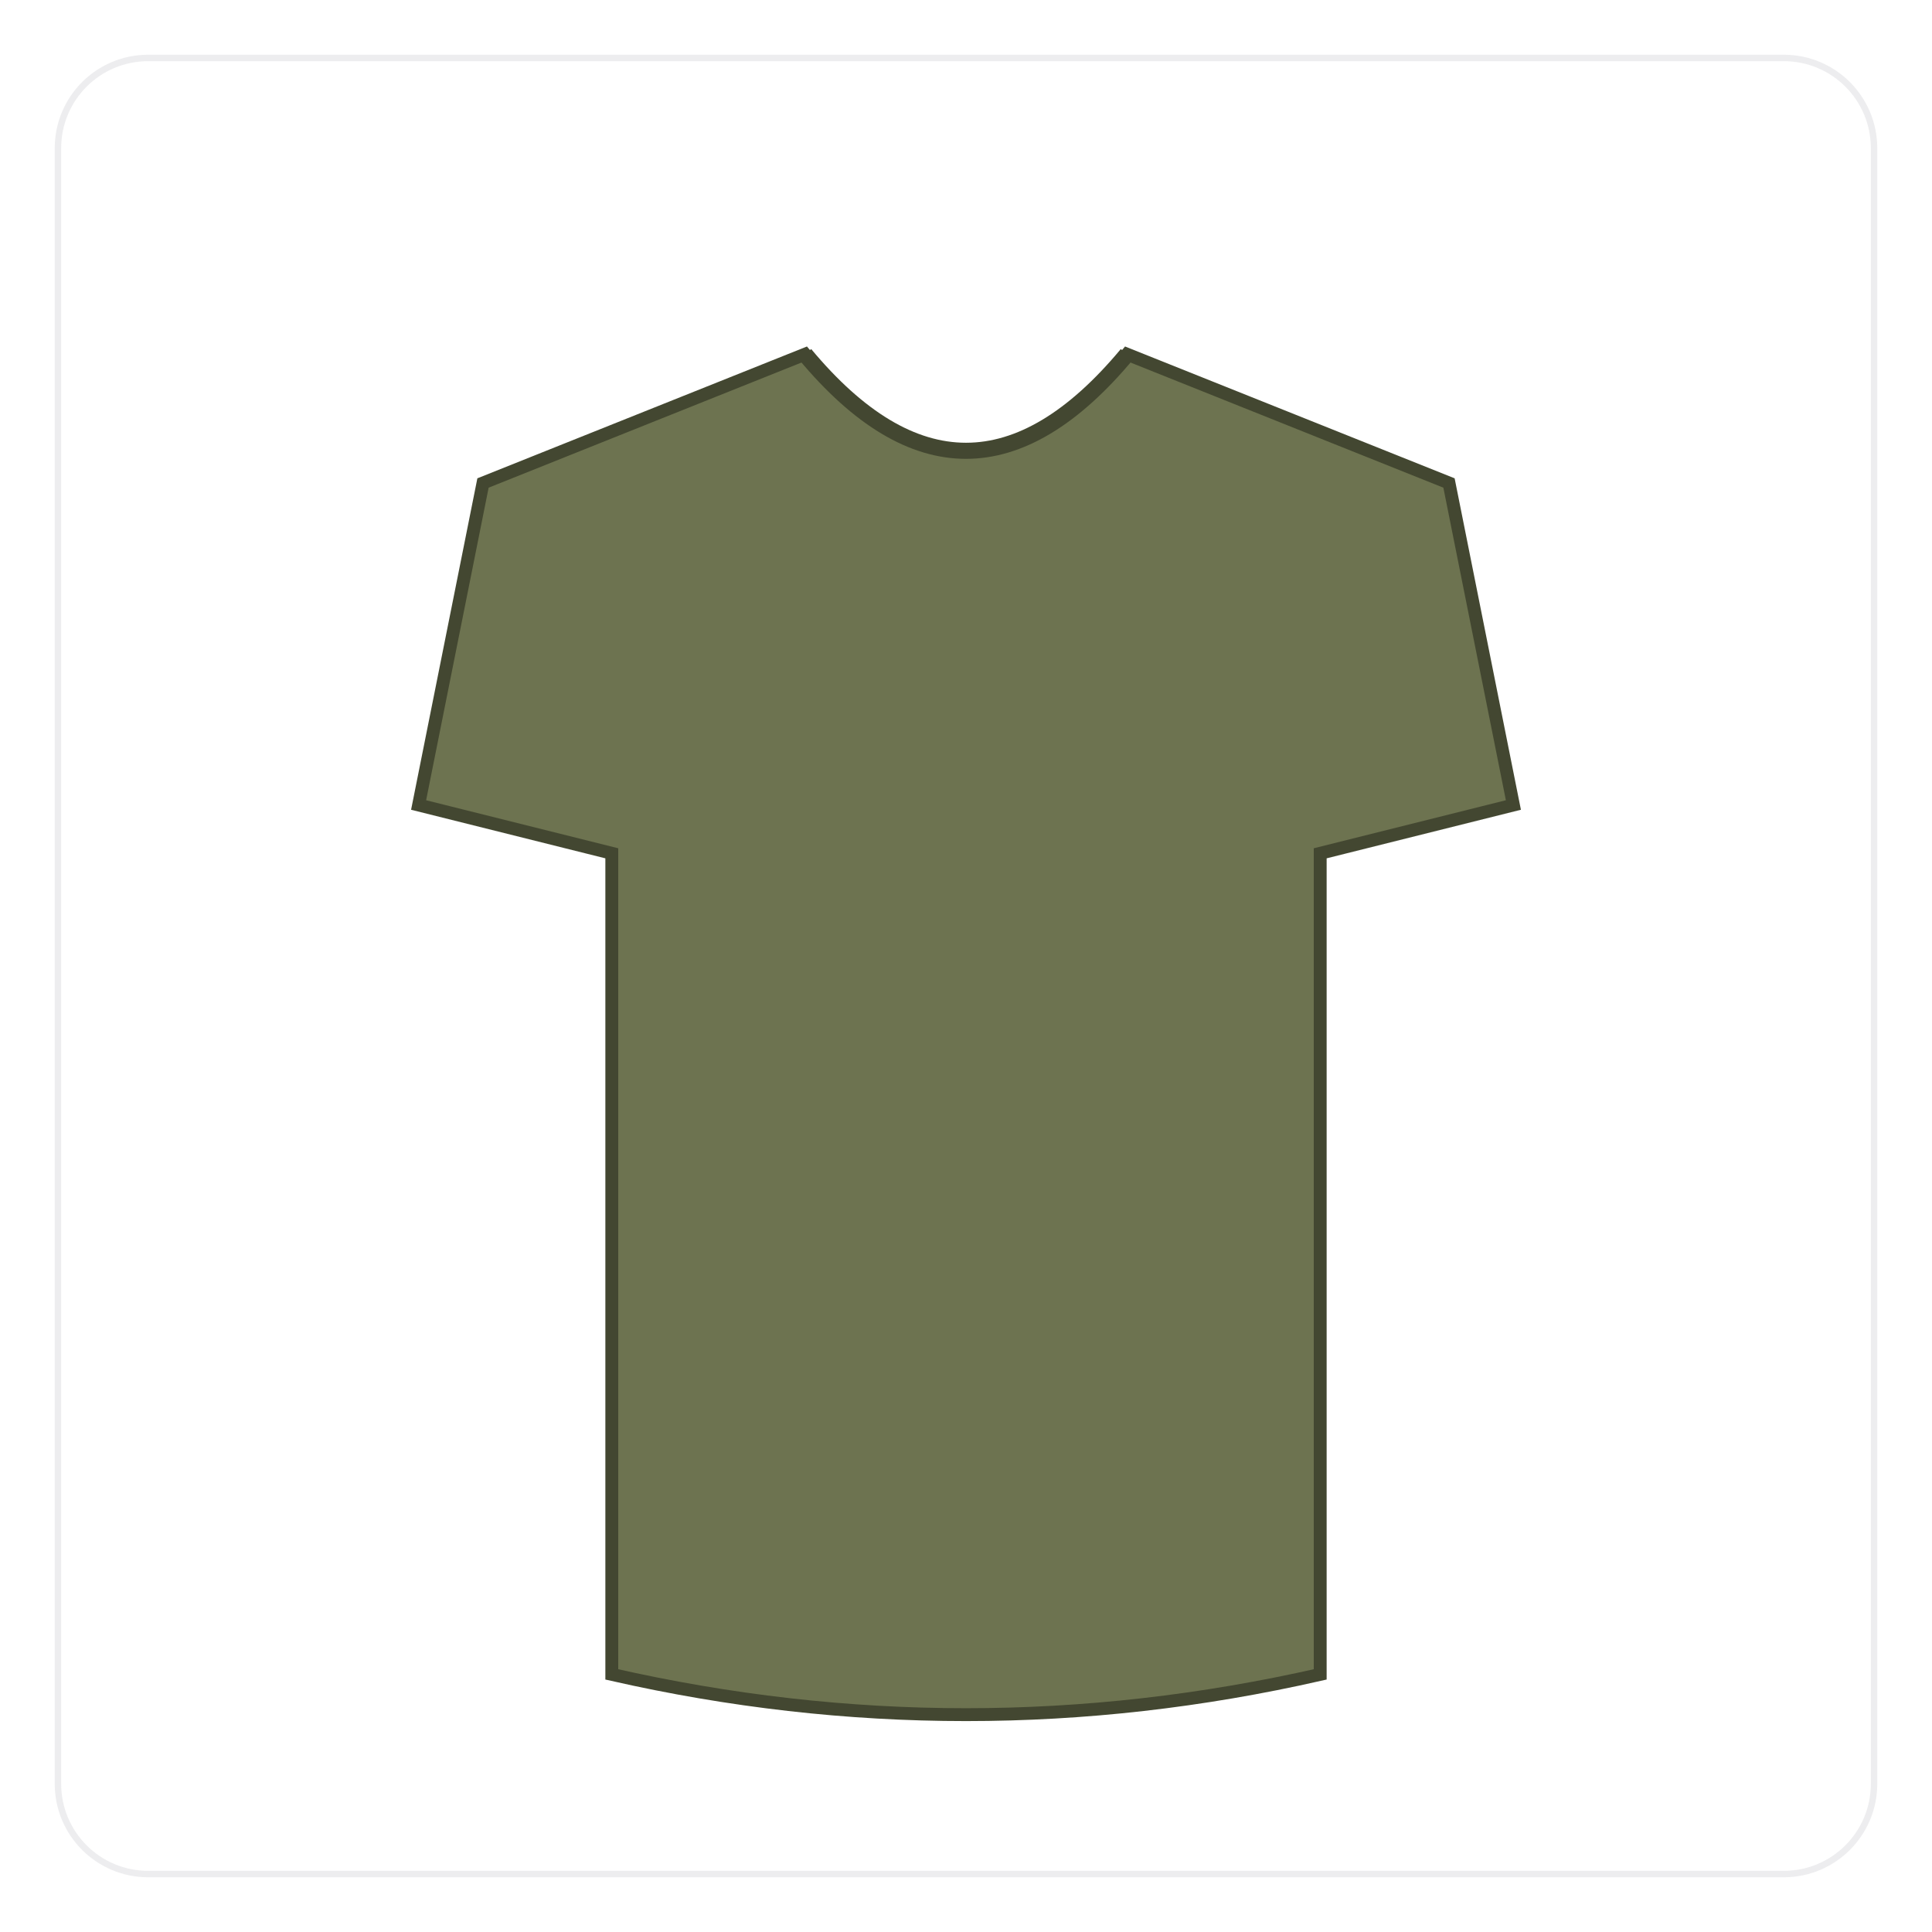
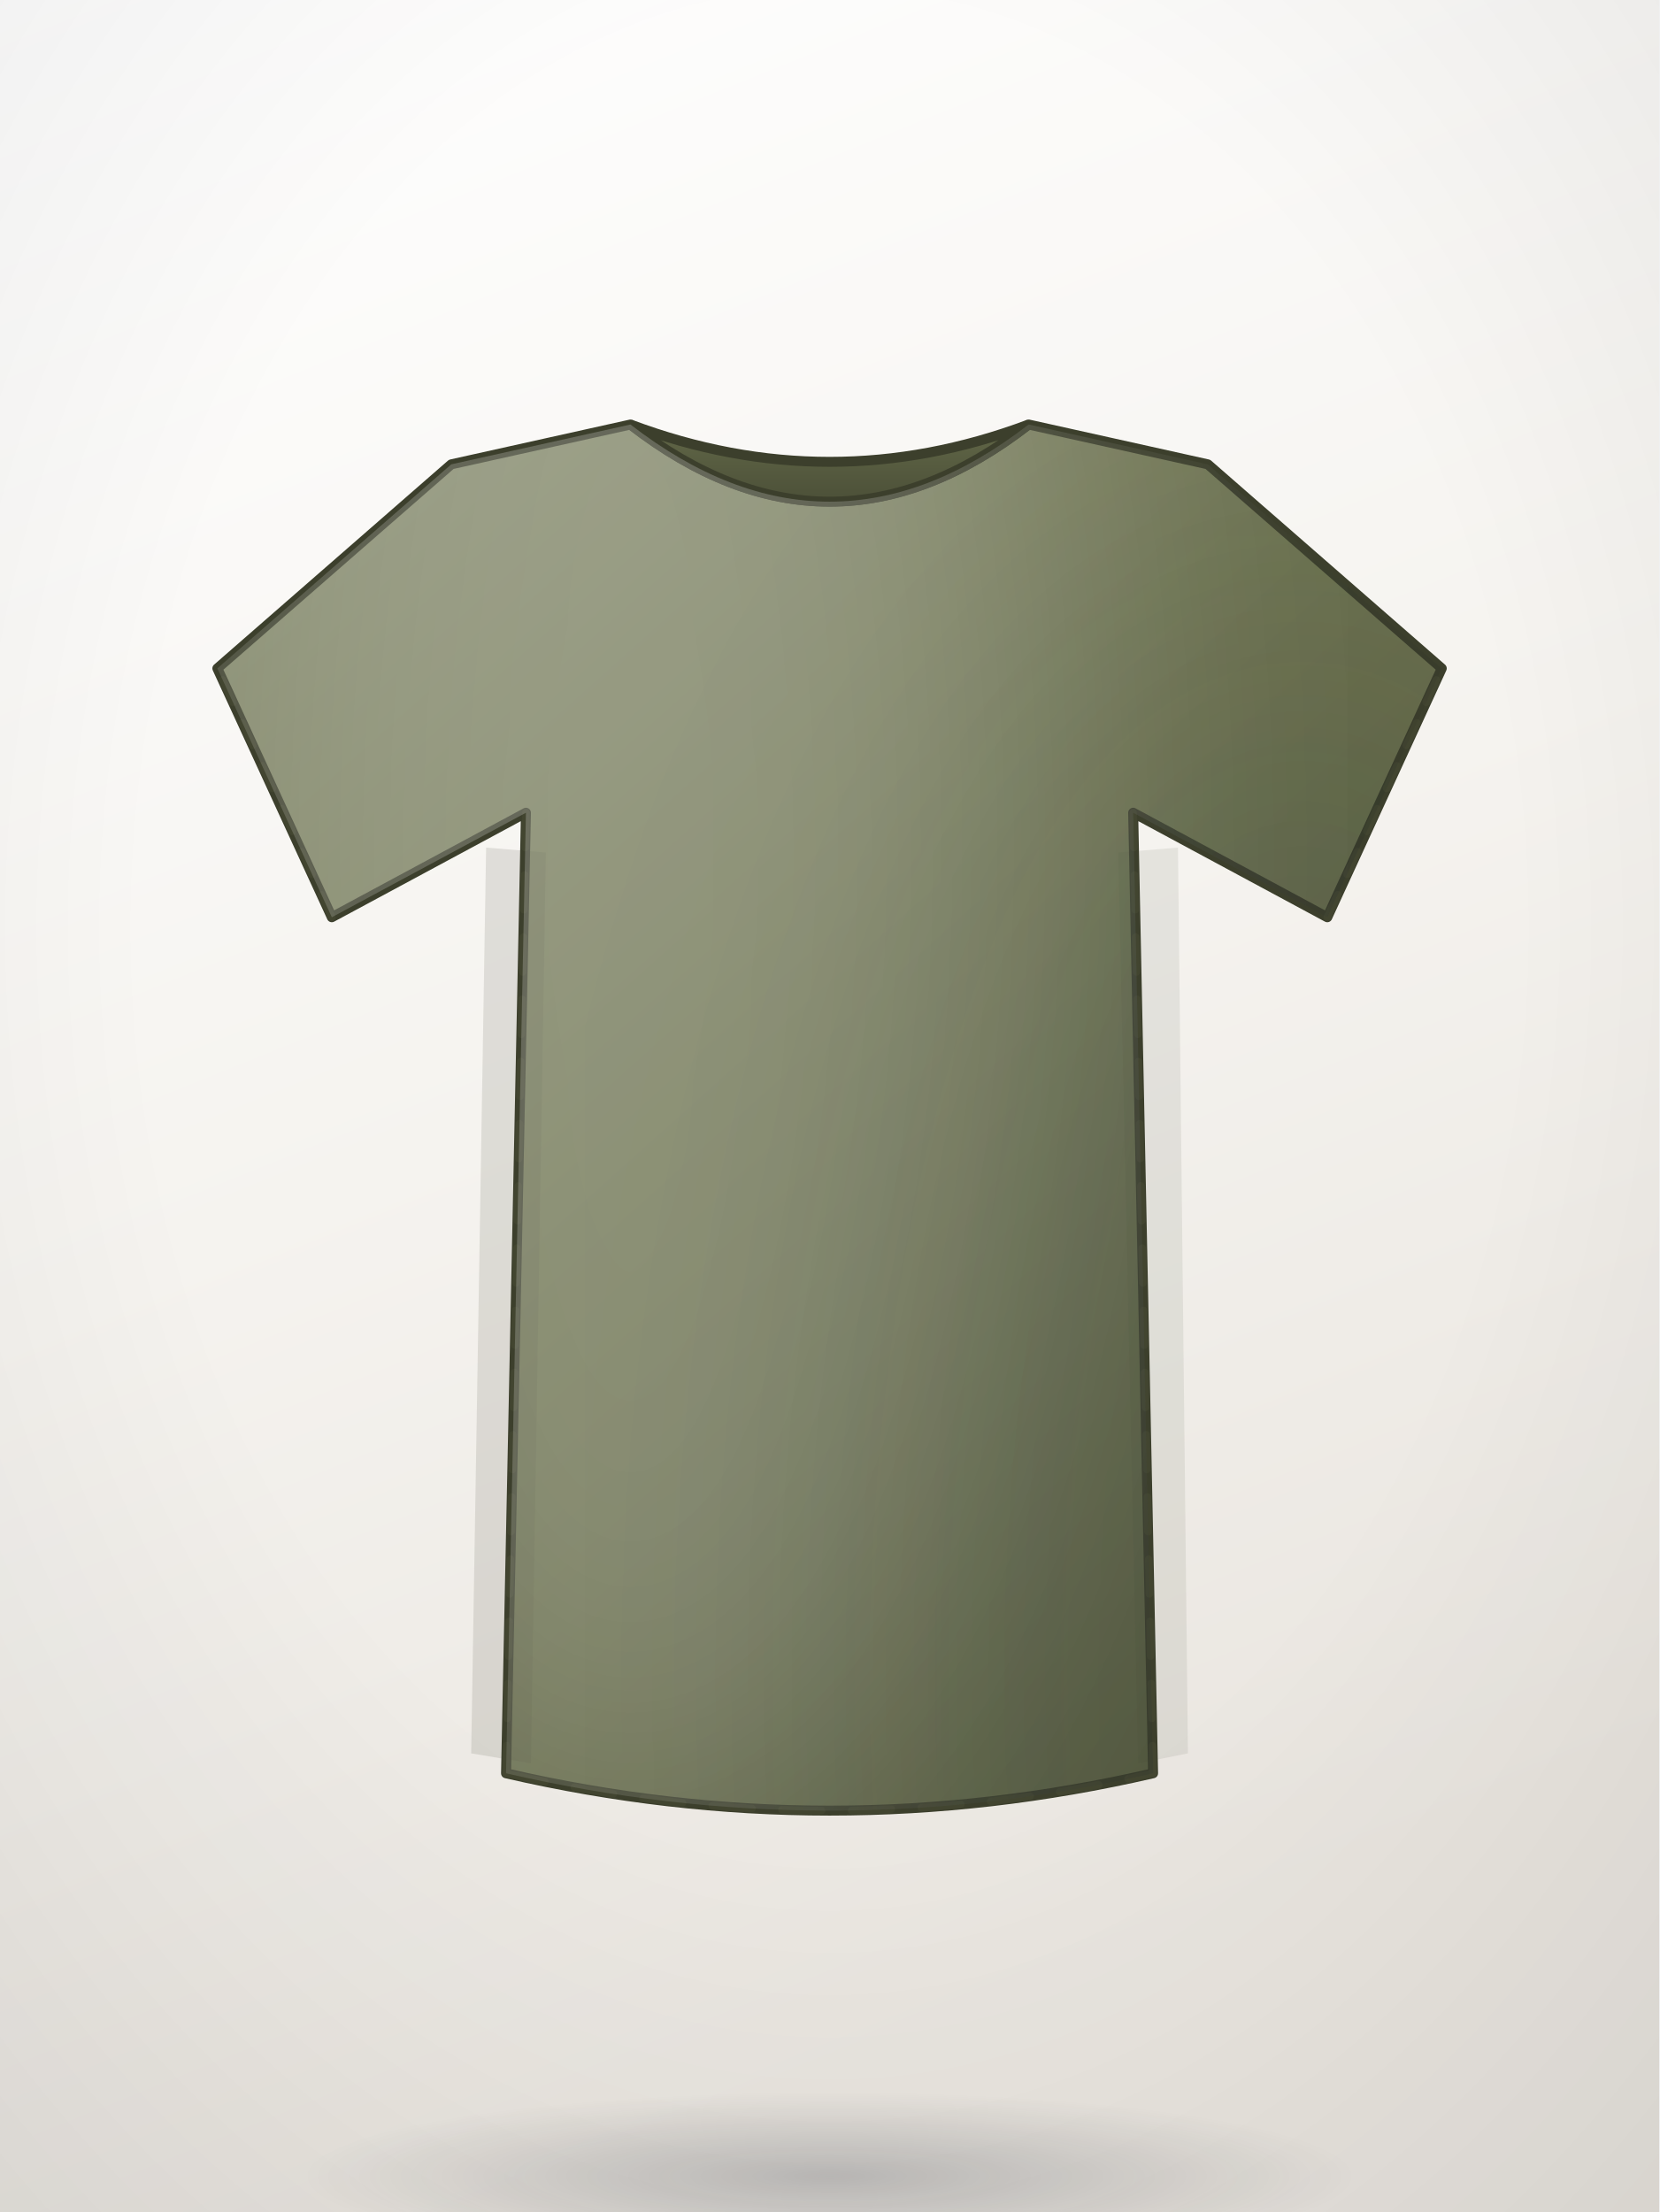
- <svg xmlns="http://www.w3.org/2000/svg" viewBox="0 0 600 600" width="600" height="600" role="img">
-   <defs />
-   <rect width="600" height="600" fill="#ffffff" />
-   <rect x="18" y="18" width="564" height="564" rx="28" fill="none" stroke="#1d2233" stroke-opacity="0.08" stroke-width="2" />
-   <path d="M150 150 L250 110 Q300 170 350 110 L450 150 L470 250 L410 265 L410 520 Q300 545 190 520 L190 265 L130 250 Z" fill="#6d7350" stroke="#434731" stroke-width="4" />
-   <path d="M250 110 Q300 170 350 110" fill="none" stroke="#434731" stroke-width="5" />
+ <svg xmlns="http://www.w3.org/2000/svg" viewBox="0 0 900 1200" width="900" height="1200" role="img">
+   <defs>
+     <filter id="soft" x="-30%" y="-30%" width="160%" height="160%">
+       <feGaussianBlur stdDeviation="70" />
+     </filter>
+     <linearGradient id="bg" x1="0" y1="0" x2="0.3" y2="1">
+       <stop offset="0" stop-color="#ffffff" />
+       <stop offset="0.55" stop-color="#f5f3ef" />
+       <stop offset="1" stop-color="#e9e5df" />
+     </linearGradient>
+     <radialGradient id="vig" cx="0.5" cy="0.42" r="0.75">
+       <stop offset="0.55" stop-color="#000000" stop-opacity="0" />
+       <stop offset="1" stop-color="#000000" stop-opacity="0.07" />
+     </radialGradient>
+     <linearGradient id="fp53" x1="0.1" y1="0" x2="0.9" y2="1">
+       <stop offset="0" stop-color="#84896c" />
+       <stop offset="0.45" stop-color="#6d7350" />
+       <stop offset="1" stop-color="#595e42" />
+     </linearGradient>
+     <linearGradient id="rp53" x1="0" y1="0" x2="0" y2="1">
+       <stop offset="0" stop-color="#626848" />
+       <stop offset="1" stop-color="#4c5038" />
+     </linearGradient>
+     <radialGradient id="shp53" cx="0.5" cy="0.5" r="0.5">
+       <stop offset="0" stop-color="#0b1220" stop-opacity="0.20" />
+       <stop offset="1" stop-color="#0b1220" stop-opacity="0" />
+     </radialGradient>
+     <clipPath id="clipp53">
+       <path d="M370 258 Q450 320 530 258 L602 274 L696 356 L650 456 L572 414 L580 800 Q450 830 320 800 L328 414 L250 456 L204 356 L298 274 Z" />
+     </clipPath>
+   </defs>
+   <rect width="900" height="1200" fill="url(#bg)" />
+   <rect width="900" height="1200" fill="url(#vig)" />
+   <g transform="translate(-157.5,-118.0) scale(1.35)">
+     <ellipse cx="450" cy="962" rx="210" ry="34" fill="url(#shp53)" />
+     <path d="M370 258 Q450 320 530 258 L602 274 L696 356 L650 456 L572 414 L580 800 Q450 830 320 800 L328 414 L250 456 L204 356 L298 274 Z" fill="url(#fp53)" stroke="#3c3f2c" stroke-width="4" stroke-linejoin="round" />
+     <path d="M370 258 Q450 320 530 258 Q450 288 370 258 Z" fill="url(#rp53)" stroke="#3c3f2c" stroke-width="4" />
+     <path d="M336 430 L330 796 L306 792 L312 428 Z" fill="#3c3f2c" opacity="0.13" />
+     <path d="M566 430 L574 796 L594 792 L590 428 Z" fill="#3c3f2c" opacity="0.09" />
+     <path d="M328 414 L320 800" fill="none" stroke="#444732" stroke-width="3" stroke-dasharray="14 11" stroke-linecap="round" opacity="0.75" />
+     <path d="M572 414 L580 800" fill="none" stroke="#444732" stroke-width="3" stroke-dasharray="14 11" stroke-linecap="round" opacity="0.75" />
+     <path d="M320 800 Q450 830 580 800" fill="none" stroke="#444732" stroke-width="3" stroke-dasharray="16 12" stroke-linecap="round" opacity="0.75" />
+     <path d="M250 456 L204 356" fill="none" stroke="#444732" stroke-width="3" stroke-dasharray="10 9" stroke-linecap="round" opacity="0.75" />
+     <path d="M650 456 L696 356" fill="none" stroke="#444732" stroke-width="3" stroke-dasharray="10 9" stroke-linecap="round" opacity="0.75" />
+     <g clip-path="url(#clipp53)">
+       <ellipse cx="370" cy="430" rx="180" ry="420" fill="#ffffff" opacity="0.22" filter="url(#soft)" />
+       <ellipse cx="640" cy="760" rx="180" ry="440" fill="#0b1220" opacity="0.13" filter="url(#soft)" />
+     </g>
+   </g>
</svg>
